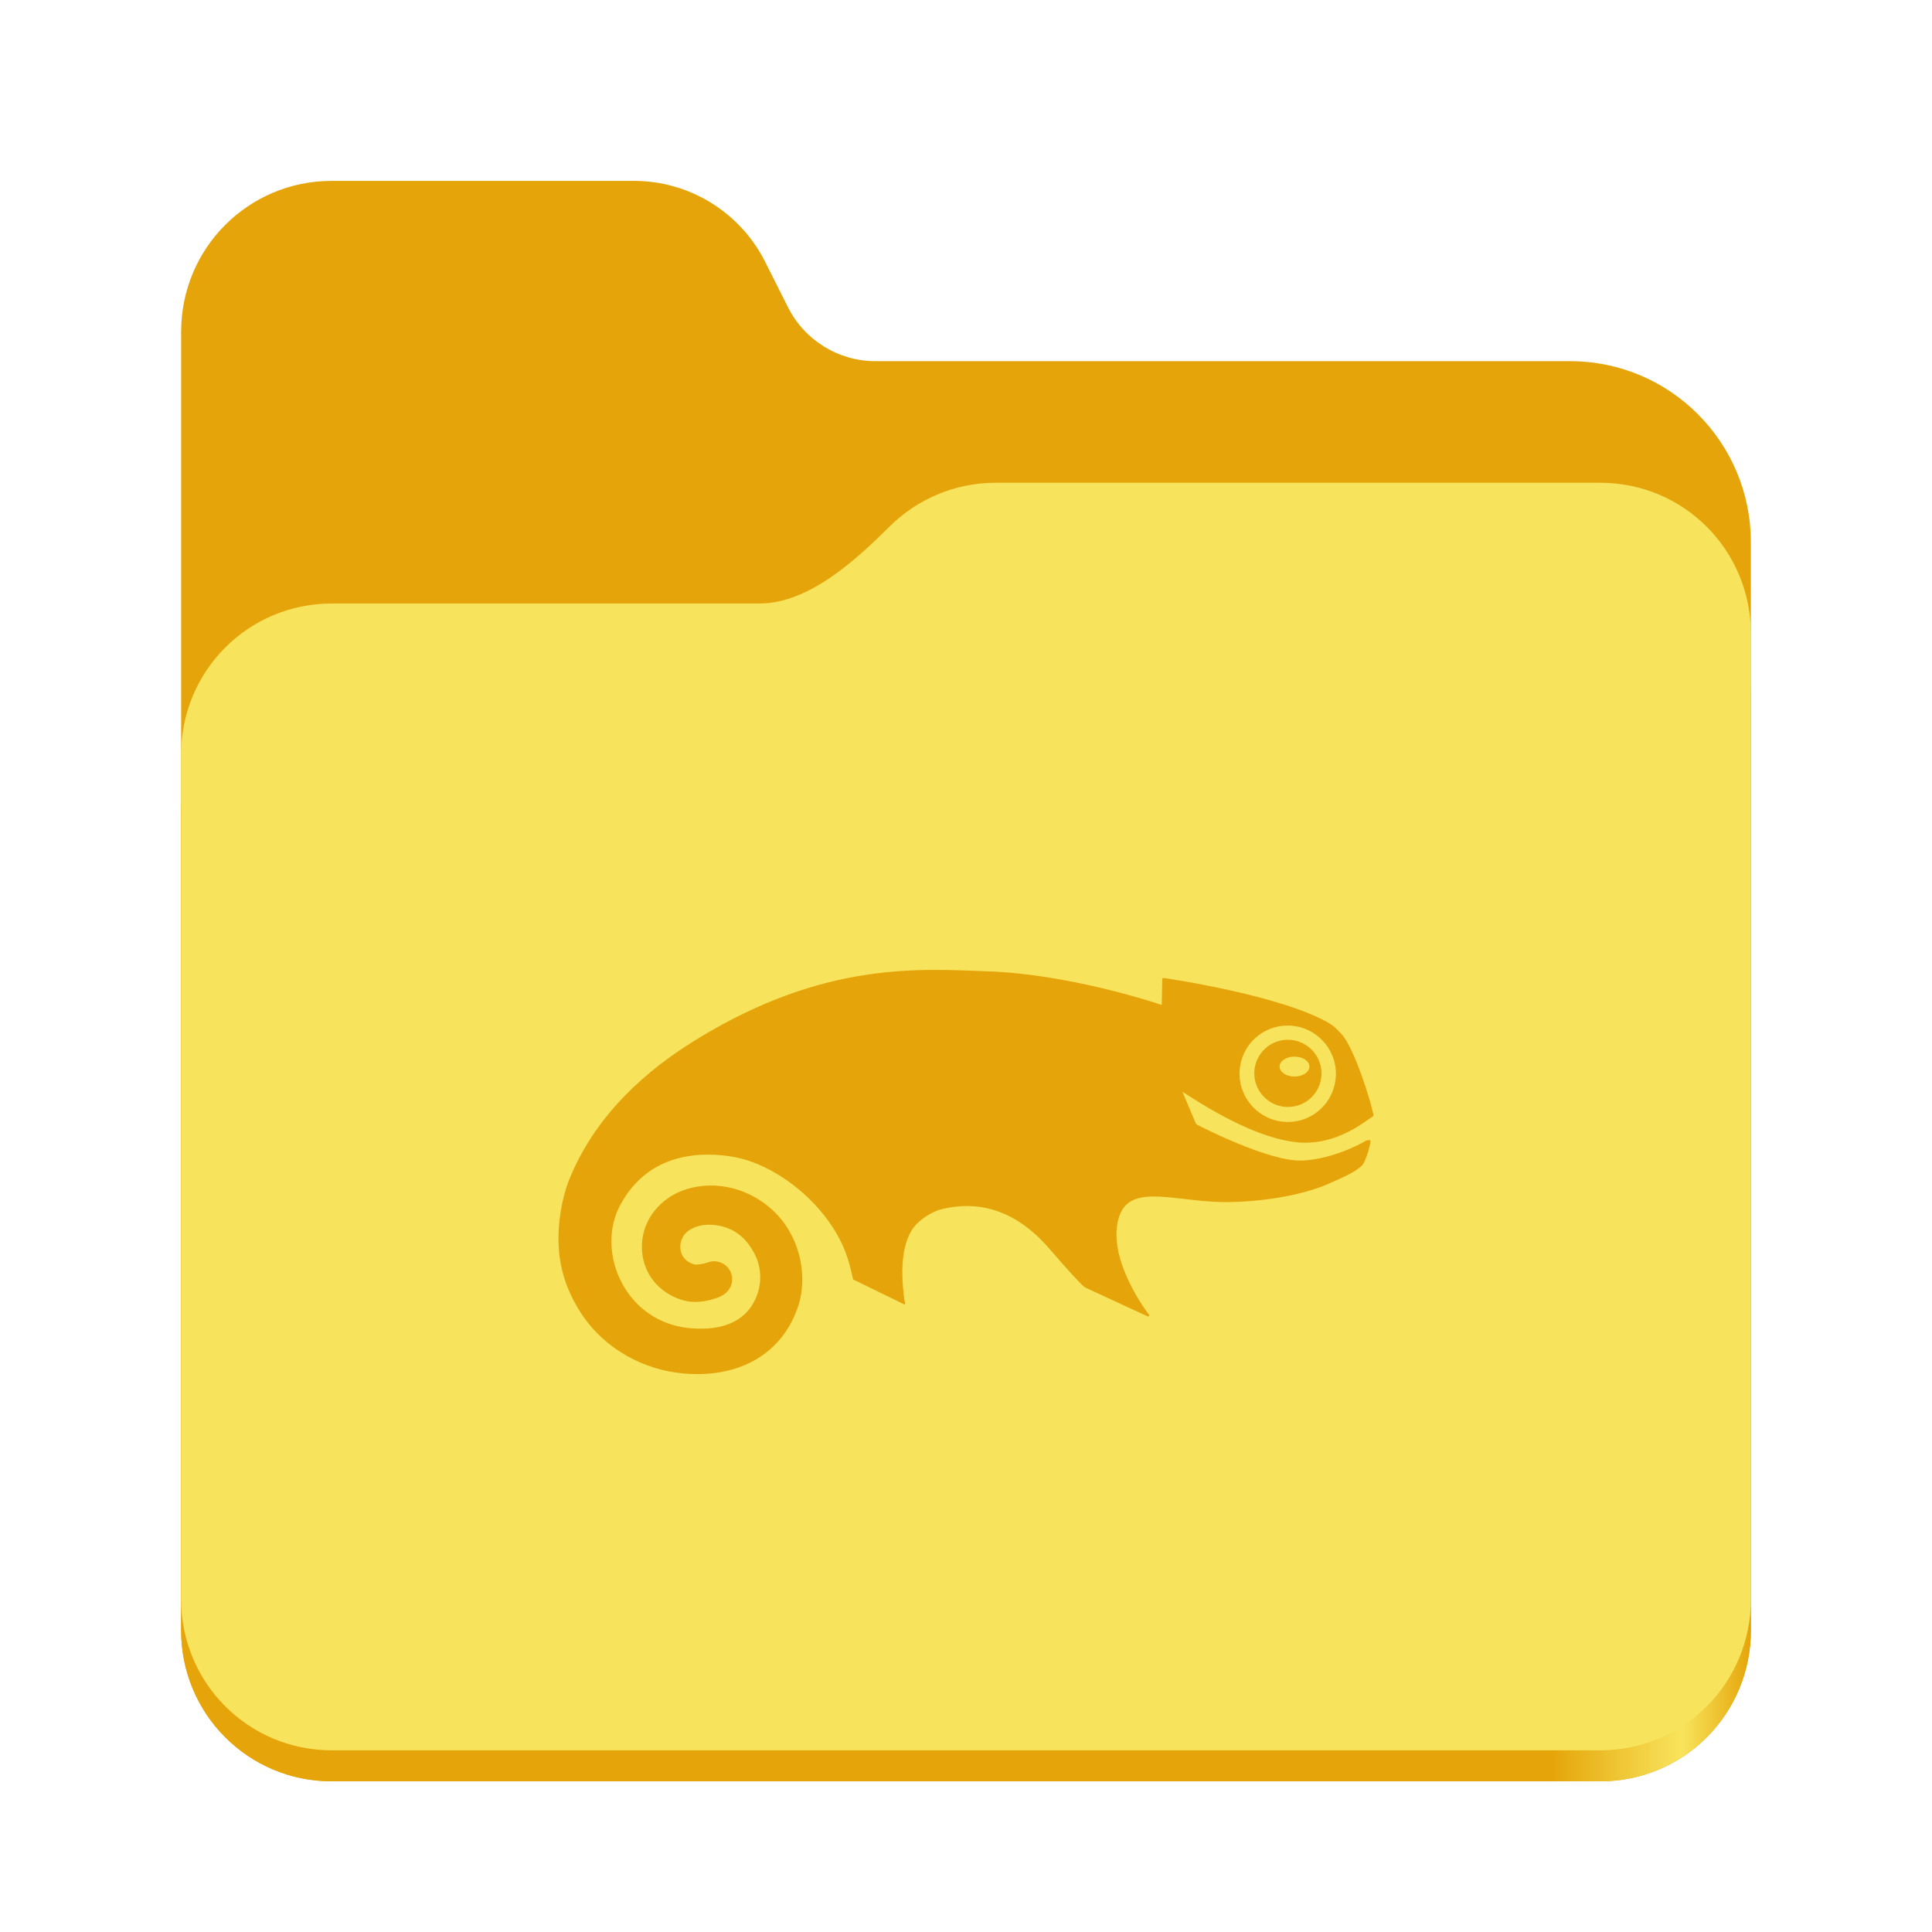
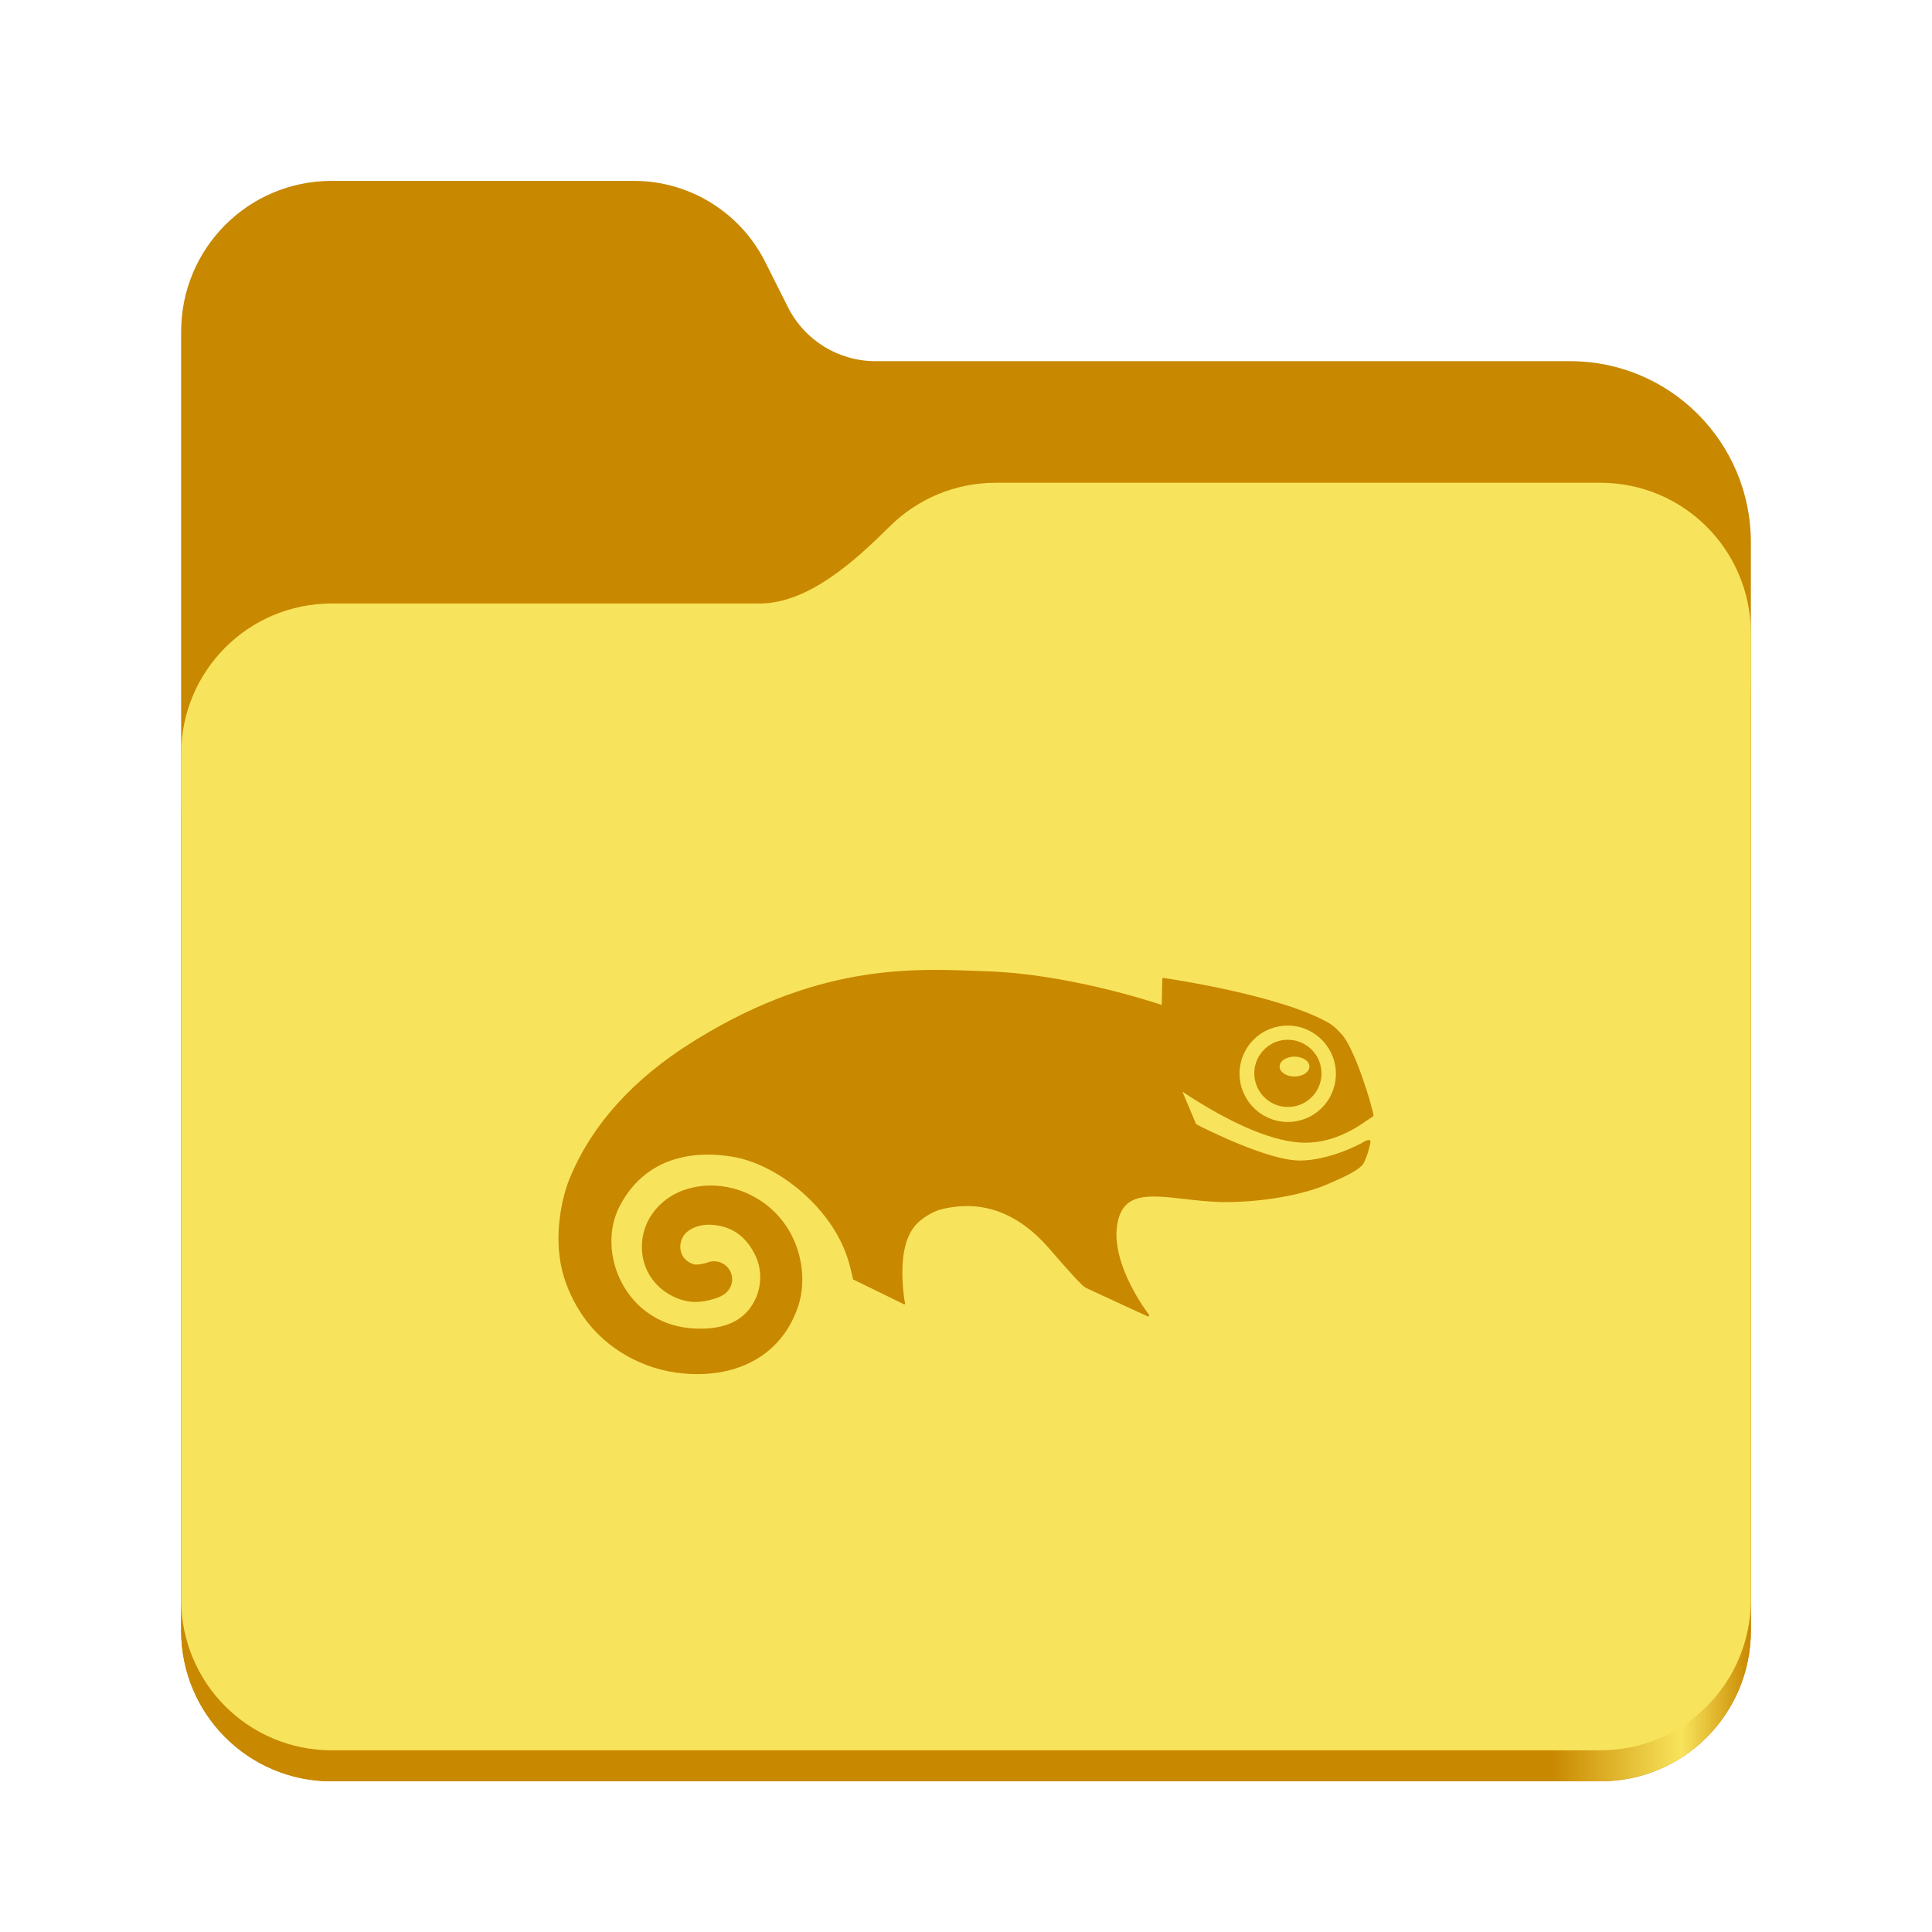
<svg xmlns="http://www.w3.org/2000/svg" xmlns:xlink="http://www.w3.org/1999/xlink" height="128" viewBox="0 0 128 128" width="128" version="1.1" id="svg5248">
  <defs id="defs5252">
    <linearGradient xlink:href="#linearGradient2023" id="linearGradient2025" x1="2689.252" y1="-1106.803" x2="2918.07" y2="-1106.803" gradientUnits="userSpaceOnUse" />
    <linearGradient id="linearGradient2023">
-       <stop style="stop-color:#e5a50a;stop-opacity:1;" offset="0" id="stop2019" />
-       <stop style="stop-color:#e5a50a;stop-opacity:1;" offset="0.058" id="stop2795" />
-       <stop style="stop-color:#e5a50a;stop-opacity:1;" offset="0.122" id="stop2797" />
-       <stop style="stop-color:#e5a50a;stop-opacity:1;" offset="0.873" id="stop2793" />
+       <stop style="stop-color:#c88800;stop-opacity:1;" offset="0" id="stop2019" />
+       <stop style="stop-color:#c88800;stop-opacity:1;" offset="0.058" id="stop2795" />
+       <stop style="stop-color:#c88800;stop-opacity:1;" offset="0.122" id="stop2797" />
+       <stop style="stop-color:#c88800;stop-opacity:1;" offset="0.873" id="stop2793" />
      <stop style="stop-color:#f8e45c;stop-opacity:1;" offset="0.956" id="stop2791" />
-       <stop style="stop-color:#e5a50a;stop-opacity:1;" offset="1" id="stop2021" />
+       <stop style="stop-color:#c88800;stop-opacity:1;" offset="1" id="stop2021" />
    </linearGradient>
  </defs>
  <linearGradient id="a" gradientUnits="userSpaceOnUse" x1="12" x2="116" y1="64" y2="64">
    <stop offset="0" stop-color="#3d3846" id="stop5214" />
    <stop offset="0.05" stop-color="#77767b" id="stop5216" />
    <stop offset="0.1" stop-color="#5e5c64" id="stop5218" />
    <stop offset="0.9" stop-color="#504e56" id="stop5220" />
    <stop offset="0.95" stop-color="#77767b" id="stop5222" />
    <stop offset="1" stop-color="#3d3846" id="stop5224" />
  </linearGradient>
  <linearGradient id="b" gradientUnits="userSpaceOnUse" x1="12" x2="112.041" y1="60" y2="80.988">
    <stop offset="0" stop-color="#77767b" id="stop5227" />
    <stop offset="0.384" stop-color="#9a9996" id="stop5229" />
    <stop offset="0.721" stop-color="#77767b" id="stop5231" />
    <stop offset="1" stop-color="#68666f" id="stop5233" />
  </linearGradient>
  <g id="g760" style="display:inline;stroke-width:1.264;enable-background:new" transform="matrix(0.4545101,0,0,0.4555215,-1210.292,616.1566)">
-     <path id="rect1135" style="fill:#e5a50a;fill-opacity:1;stroke-width:8.791;stroke-linecap:round;stop-color:#000000" d="m 2711.206,-1326.332 c -12.162,0 -21.954,9.791 -21.954,21.953 v 188.867 c 0,12.162 9.793,21.953 21.954,21.953 h 184.909 c 12.162,0 21.954,-9.791 21.954,-21.953 v -158.255 a 26.343,26.343 45 0 0 -26.343,-26.343 h -101.266 a 14.284,14.284 31.639 0 1 -12.758,-7.861 l -3.308,-6.57 a 21.426,21.426 31.639 0 0 -19.137,-11.791 z" />
+     <path id="rect1135" style="fill:#c88800;fill-opacity:1;stroke-width:8.791;stroke-linecap:round;stop-color:#000000" d="m 2711.206,-1326.332 c -12.162,0 -21.954,9.791 -21.954,21.953 v 188.867 c 0,12.162 9.793,21.953 21.954,21.953 h 184.909 c 12.162,0 21.954,-9.791 21.954,-21.953 v -158.255 a 26.343,26.343 45 0 0 -26.343,-26.343 h -101.266 a 14.284,14.284 31.639 0 1 -12.758,-7.861 l -3.308,-6.57 a 21.426,21.426 31.639 0 0 -19.137,-11.791 z" />
    <path id="path1953" style="fill:url(#linearGradient2025);fill-opacity:1;stroke-width:8.791;stroke-linecap:round;stop-color:#000000" d="m 2808.014,-1273.645 c -6.043,0 -11.502,2.418 -15.465,6.343 -5.003,4.955 -11.848,11.22 -18.994,11.22 h -62.349 c -12.162,0 -21.954,9.791 -21.954,21.953 v 118.618 c 0,12.162 9.793,21.953 21.954,21.953 h 184.909 c 12.162,0 21.954,-9.791 21.954,-21.953 v -105.446 -13.172 -17.562 c 0,-12.162 -9.793,-21.953 -21.954,-21.953 z" />
    <path id="rect1586" style="fill:#f8e45c;fill-opacity:1;stroke-width:8.791;stroke-linecap:round;stop-color:#000000" d="m 2808.014,-1282.426 c -6.043,0 -11.502,2.418 -15.465,6.343 -5.003,4.955 -11.848,11.22 -18.994,11.22 h -62.349 c -12.162,0 -21.954,9.791 -21.954,21.953 v 122.887 c 0,12.162 9.793,21.953 21.954,21.953 h 184.909 c 12.162,0 21.954,-9.791 21.954,-21.953 v -109.715 -13.172 -17.562 c 0,-12.162 -9.793,-21.953 -21.954,-21.953 z" />
  </g>
-   <path d="m 82.124,71.027 c 0.03,-0.852 0.388,-1.643 1.011,-2.223 0.623,-0.582 1.437,-0.883 2.29,-0.856 1.759,0.063 3.14,1.547 3.081,3.304 -0.034,0.852 -0.39,1.643 -1.011,2.221 -0.623,0.586 -1.435,0.886 -2.292,0.858 -1.756,-0.065 -3.137,-1.546 -3.077,-3.304 z m 8.531,3.142 C 90.8,74.073 90.907,73.994 90.951,73.976 L 91,73.901 C 90.877,73.13 89.728,69.391 88.86,68.492 88.62,68.247 88.428,68.006 88.04,67.779 84.894,65.946 77.436,64.84 77.086,64.79 l -0.059,0.017 -0.024,0.054 c 0,0 -0.03,1.546 -0.034,1.719 -0.762,-0.256 -6.3,-2.045 -11.493,-2.225 -4.403,-0.155 -10.815,-0.724 -19.314,4.5 l -0.251,0.156 c -3.998,2.493 -6.758,5.569 -8.201,9.142 -0.453,1.124 -1.061,3.661 -0.458,6.048 0.26,1.043 0.744,2.092 1.397,3.03 1.476,2.121 3.953,3.528 6.621,3.765 3.765,0.337 6.617,-1.355 7.632,-4.522 0.697,-2.185 0,-5.392 -2.674,-7.028 -2.175,-1.332 -4.513,-1.029 -5.87,-0.132 -1.177,0.78 -1.843,1.993 -1.832,3.324 0.027,2.362 2.061,3.618 3.524,3.621 0.425,0 0.852,-0.074 1.333,-0.231 0.171,-0.052 0.332,-0.117 0.51,-0.227 l 0.056,-0.033 0.035,-0.023 -0.01,0.007 c 0.333,-0.227 0.534,-0.597 0.534,-0.993 0,-0.108 -0.013,-0.218 -0.046,-0.328 -0.173,-0.598 -0.764,-0.96 -1.376,-0.849 l -0.083,0.02 -0.112,0.034 -0.162,0.056 c -0.337,0.083 -0.589,0.09 -0.643,0.092 -0.171,-0.011 -1.013,-0.263 -1.013,-1.185 v -0.012 c 0,-0.339 0.136,-0.576 0.211,-0.706 0.262,-0.411 0.979,-0.814 1.948,-0.73 1.272,0.11 2.189,0.762 2.796,1.993 0.564,1.144 0.416,2.551 -0.38,3.582 -0.791,1.021 -2.198,1.455 -4.072,1.254 -1.888,-0.209 -3.484,-1.295 -4.378,-2.987 -0.875,-1.654 -0.923,-3.614 -0.124,-5.12 1.912,-3.609 5.522,-3.571 7.502,-3.229 2.929,0.508 6.263,3.211 7.444,6.331 0.191,0.497 0.288,0.892 0.373,1.252 l 0.128,0.539 3.31,1.616 0.043,0.033 0.08,-0.007 0.013,-0.095 c -0.02,-0.074 -0.068,-0.142 -0.145,-1.068 -0.063,-0.822 -0.191,-3.072 0.942,-4.187 0.44,-0.436 1.11,-0.825 1.639,-0.949 2.169,-0.53 4.713,-0.164 7.118,2.62 1.245,1.438 1.852,2.094 2.157,2.387 l 0.106,0.096 0.125,0.094 c 0.1,0.054 4.137,1.913 4.137,1.913 l 0.083,-0.02 9e-4,-0.086 c -0.027,-0.031 -2.558,-3.302 -2.108,-5.996 0.355,-2.146 2.063,-1.951 4.425,-1.685 0.771,0.09 1.649,0.191 2.558,0.211 2.537,0.016 5.27,-0.452 6.954,-1.189 1.09,-0.474 1.785,-0.789 2.221,-1.185 0.157,-0.13 0.238,-0.341 0.323,-0.568 l 0.059,-0.15 c 0.071,-0.184 0.174,-0.571 0.22,-0.784 0.017,-0.094 0.03,-0.192 -0.037,-0.245 l -0.233,0.043 c -0.74,0.445 -2.589,1.288 -4.317,1.324 -2.146,0.043 -6.468,-2.158 -6.918,-2.393 l -0.044,-0.05 c -0.106,-0.259 -0.755,-1.792 -0.894,-2.117 3.111,2.05 5.691,3.183 7.668,3.358 2.2,0.196 3.913,-1.004 4.646,-1.517 h -1.71e-4 z m -4.891,-2.847 c -0.546,0 -0.987,-0.295 -0.987,-0.658 0,-0.366 0.441,-0.659 0.987,-0.659 0.546,0 0.988,0.294 0.988,0.659 -3.06e-4,0.362 -0.443,0.658 -0.988,0.658 M 85.4,68.888 c -0.597,-0.022 -1.162,0.189 -1.594,0.595 -0.432,0.405 -0.687,0.955 -0.705,1.549 -0.041,1.229 0.921,2.263 2.148,2.308 0.596,0.018 1.165,-0.193 1.599,-0.598 0.434,-0.407 0.684,-0.957 0.703,-1.549 0.041,-1.229 -0.92,-2.261 -2.149,-2.304 z" style="fill:#e5a50a;fill-opacity:1;stroke-width:0.18" id="path1" />
+   <path d="m 82.124,71.027 c 0.03,-0.852 0.388,-1.643 1.011,-2.223 0.623,-0.582 1.437,-0.883 2.29,-0.856 1.759,0.063 3.14,1.547 3.081,3.304 -0.034,0.852 -0.39,1.643 -1.011,2.221 -0.623,0.586 -1.435,0.886 -2.292,0.858 -1.756,-0.065 -3.137,-1.546 -3.077,-3.304 z m 8.531,3.142 C 90.8,74.073 90.907,73.994 90.951,73.976 L 91,73.901 C 90.877,73.13 89.728,69.391 88.86,68.492 88.62,68.247 88.428,68.006 88.04,67.779 84.894,65.946 77.436,64.84 77.086,64.79 l -0.059,0.017 -0.024,0.054 c 0,0 -0.03,1.546 -0.034,1.719 -0.762,-0.256 -6.3,-2.045 -11.493,-2.225 -4.403,-0.155 -10.815,-0.724 -19.314,4.5 l -0.251,0.156 c -3.998,2.493 -6.758,5.569 -8.201,9.142 -0.453,1.124 -1.061,3.661 -0.458,6.048 0.26,1.043 0.744,2.092 1.397,3.03 1.476,2.121 3.953,3.528 6.621,3.765 3.765,0.337 6.617,-1.355 7.632,-4.522 0.697,-2.185 0,-5.392 -2.674,-7.028 -2.175,-1.332 -4.513,-1.029 -5.87,-0.132 -1.177,0.78 -1.843,1.993 -1.832,3.324 0.027,2.362 2.061,3.618 3.524,3.621 0.425,0 0.852,-0.074 1.333,-0.231 0.171,-0.052 0.332,-0.117 0.51,-0.227 l 0.056,-0.033 0.035,-0.023 -0.01,0.007 c 0.333,-0.227 0.534,-0.597 0.534,-0.993 0,-0.108 -0.013,-0.218 -0.046,-0.328 -0.173,-0.598 -0.764,-0.96 -1.376,-0.849 l -0.083,0.02 -0.112,0.034 -0.162,0.056 c -0.337,0.083 -0.589,0.09 -0.643,0.092 -0.171,-0.011 -1.013,-0.263 -1.013,-1.185 v -0.012 c 0,-0.339 0.136,-0.576 0.211,-0.706 0.262,-0.411 0.979,-0.814 1.948,-0.73 1.272,0.11 2.189,0.762 2.796,1.993 0.564,1.144 0.416,2.551 -0.38,3.582 -0.791,1.021 -2.198,1.455 -4.072,1.254 -1.888,-0.209 -3.484,-1.295 -4.378,-2.987 -0.875,-1.654 -0.923,-3.614 -0.124,-5.12 1.912,-3.609 5.522,-3.571 7.502,-3.229 2.929,0.508 6.263,3.211 7.444,6.331 0.191,0.497 0.288,0.892 0.373,1.252 l 0.128,0.539 3.31,1.616 0.043,0.033 0.08,-0.007 0.013,-0.095 c -0.02,-0.074 -0.068,-0.142 -0.145,-1.068 -0.063,-0.822 -0.191,-3.072 0.942,-4.187 0.44,-0.436 1.11,-0.825 1.639,-0.949 2.169,-0.53 4.713,-0.164 7.118,2.62 1.245,1.438 1.852,2.094 2.157,2.387 l 0.106,0.096 0.125,0.094 c 0.1,0.054 4.137,1.913 4.137,1.913 l 0.083,-0.02 9e-4,-0.086 c -0.027,-0.031 -2.558,-3.302 -2.108,-5.996 0.355,-2.146 2.063,-1.951 4.425,-1.685 0.771,0.09 1.649,0.191 2.558,0.211 2.537,0.016 5.27,-0.452 6.954,-1.189 1.09,-0.474 1.785,-0.789 2.221,-1.185 0.157,-0.13 0.238,-0.341 0.323,-0.568 l 0.059,-0.15 c 0.071,-0.184 0.174,-0.571 0.22,-0.784 0.017,-0.094 0.03,-0.192 -0.037,-0.245 l -0.233,0.043 c -0.74,0.445 -2.589,1.288 -4.317,1.324 -2.146,0.043 -6.468,-2.158 -6.918,-2.393 l -0.044,-0.05 c -0.106,-0.259 -0.755,-1.792 -0.894,-2.117 3.111,2.05 5.691,3.183 7.668,3.358 2.2,0.196 3.913,-1.004 4.646,-1.517 h -1.71e-4 z m -4.891,-2.847 c -0.546,0 -0.987,-0.295 -0.987,-0.658 0,-0.366 0.441,-0.659 0.987,-0.659 0.546,0 0.988,0.294 0.988,0.659 -3.06e-4,0.362 -0.443,0.658 -0.988,0.658 M 85.4,68.888 c -0.597,-0.022 -1.162,0.189 -1.594,0.595 -0.432,0.405 -0.687,0.955 -0.705,1.549 -0.041,1.229 0.921,2.263 2.148,2.308 0.596,0.018 1.165,-0.193 1.599,-0.598 0.434,-0.407 0.684,-0.957 0.703,-1.549 0.041,-1.229 -0.92,-2.261 -2.149,-2.304 z" style="fill:#c88800;fill-opacity:1;stroke-width:0.18" id="path1" />
</svg>
